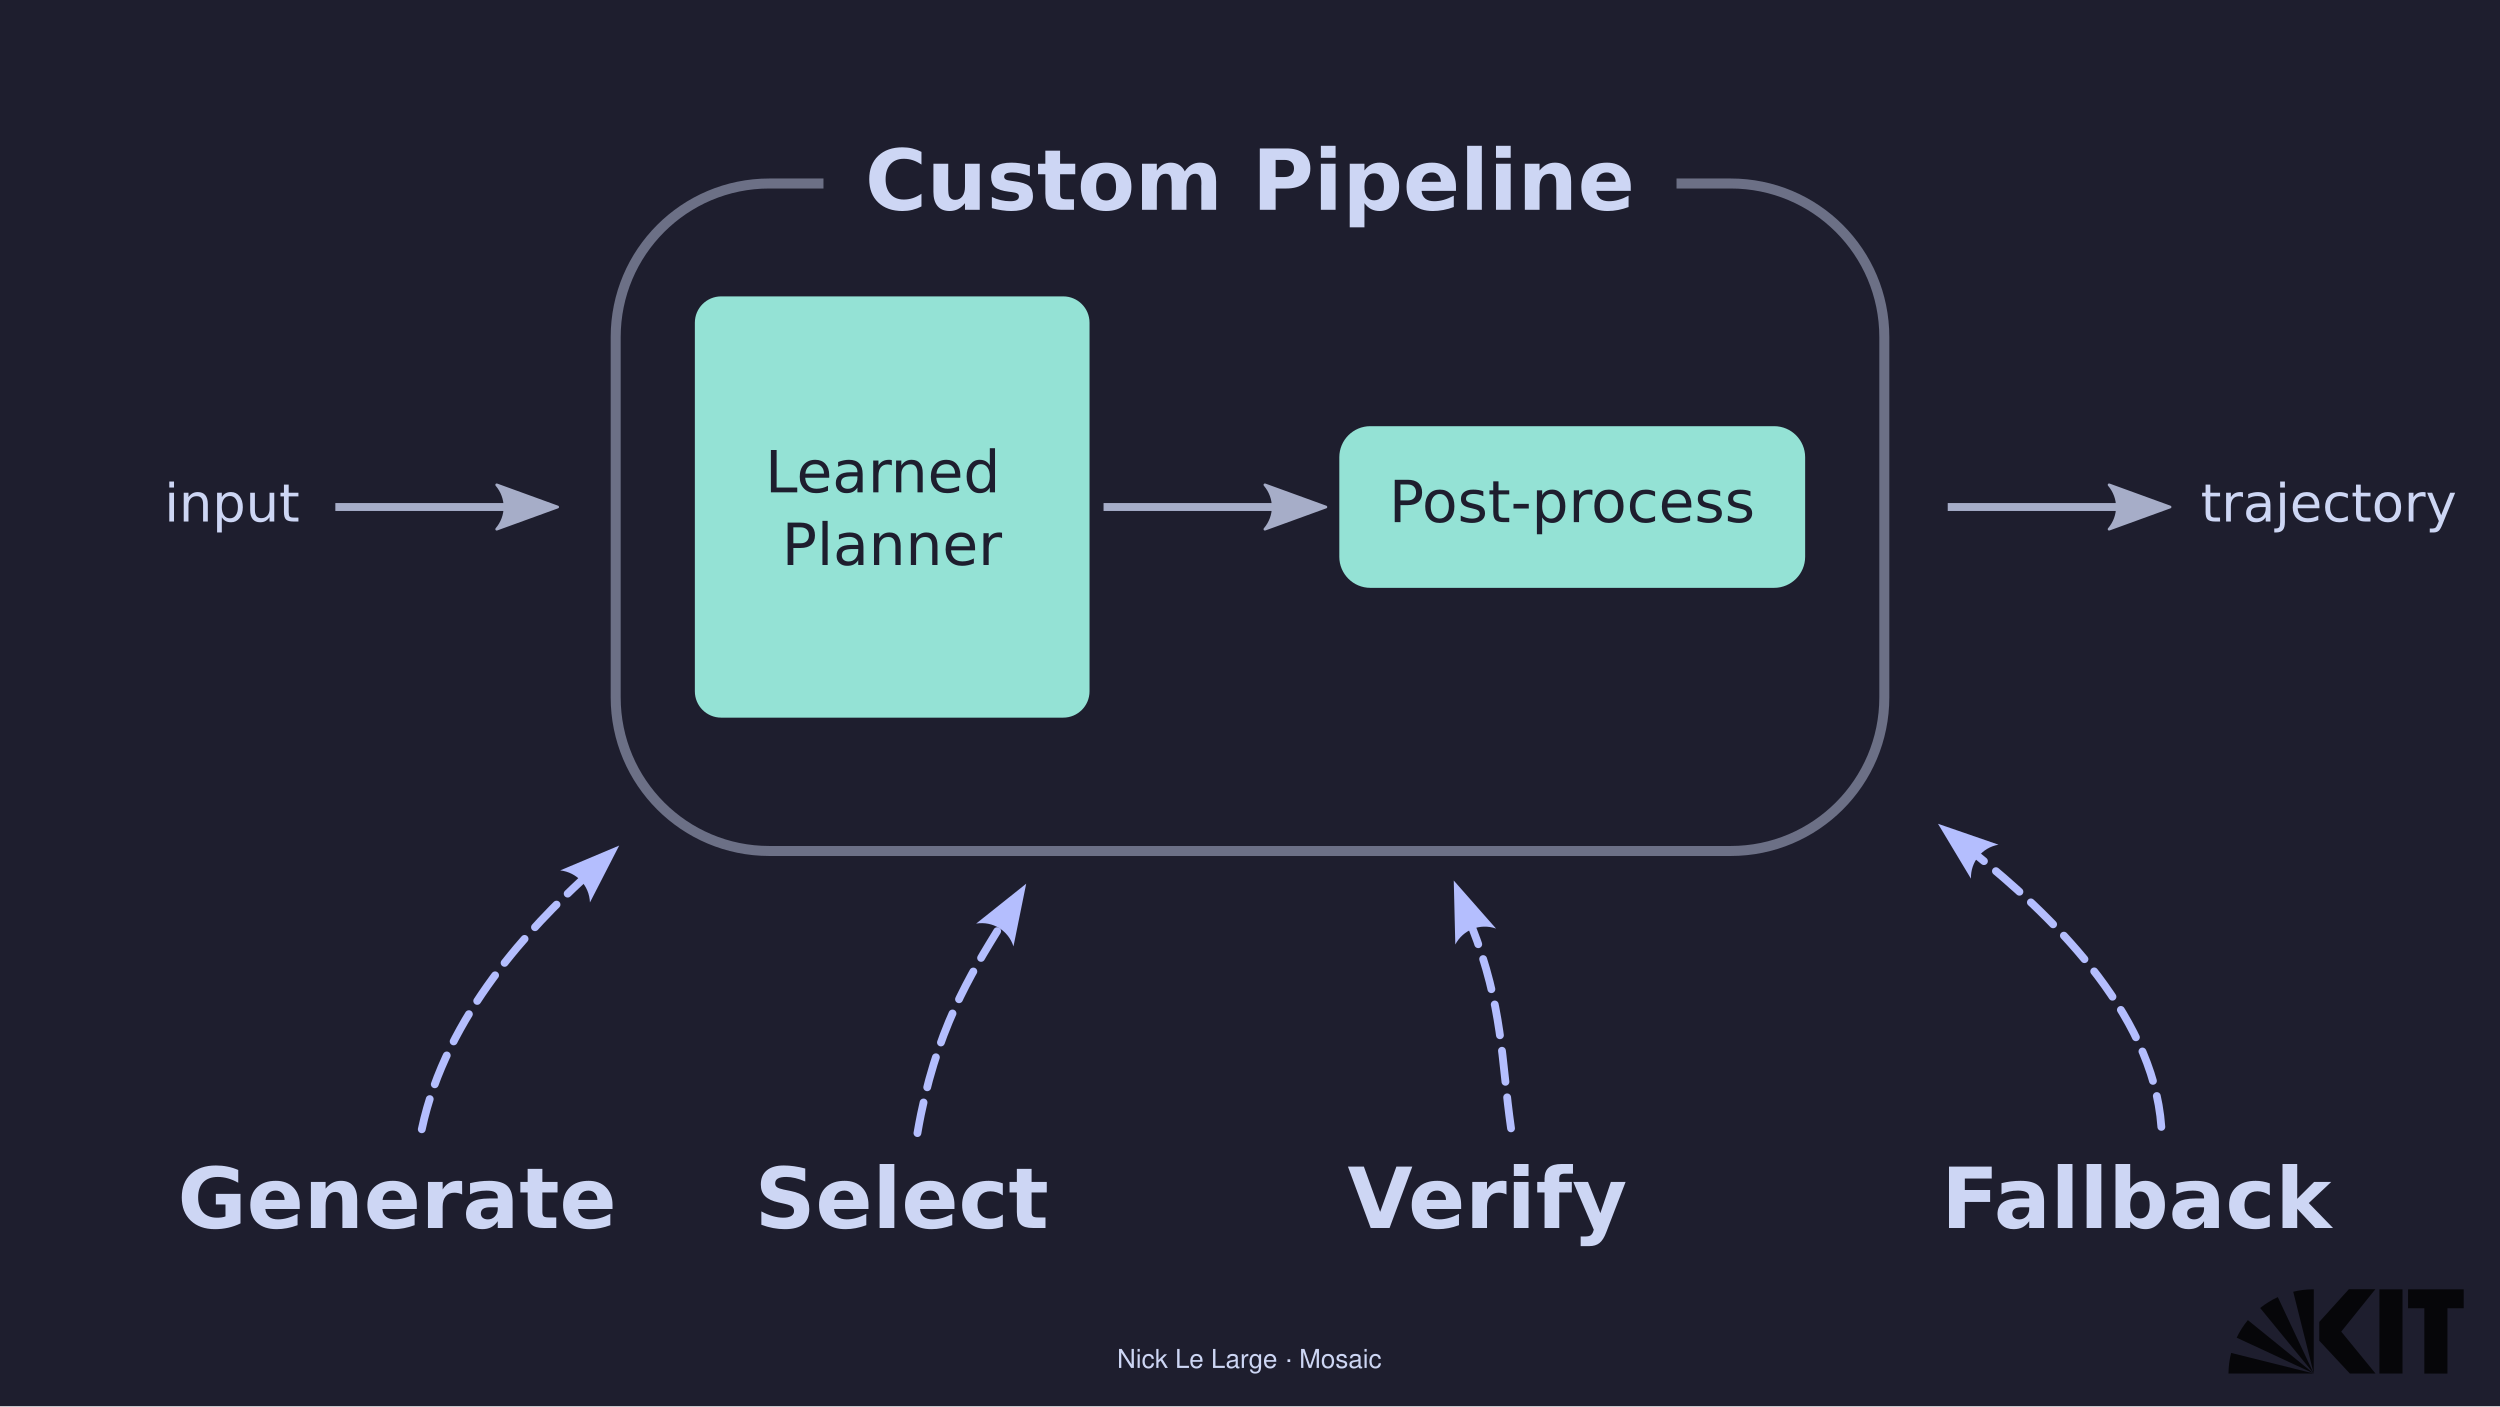
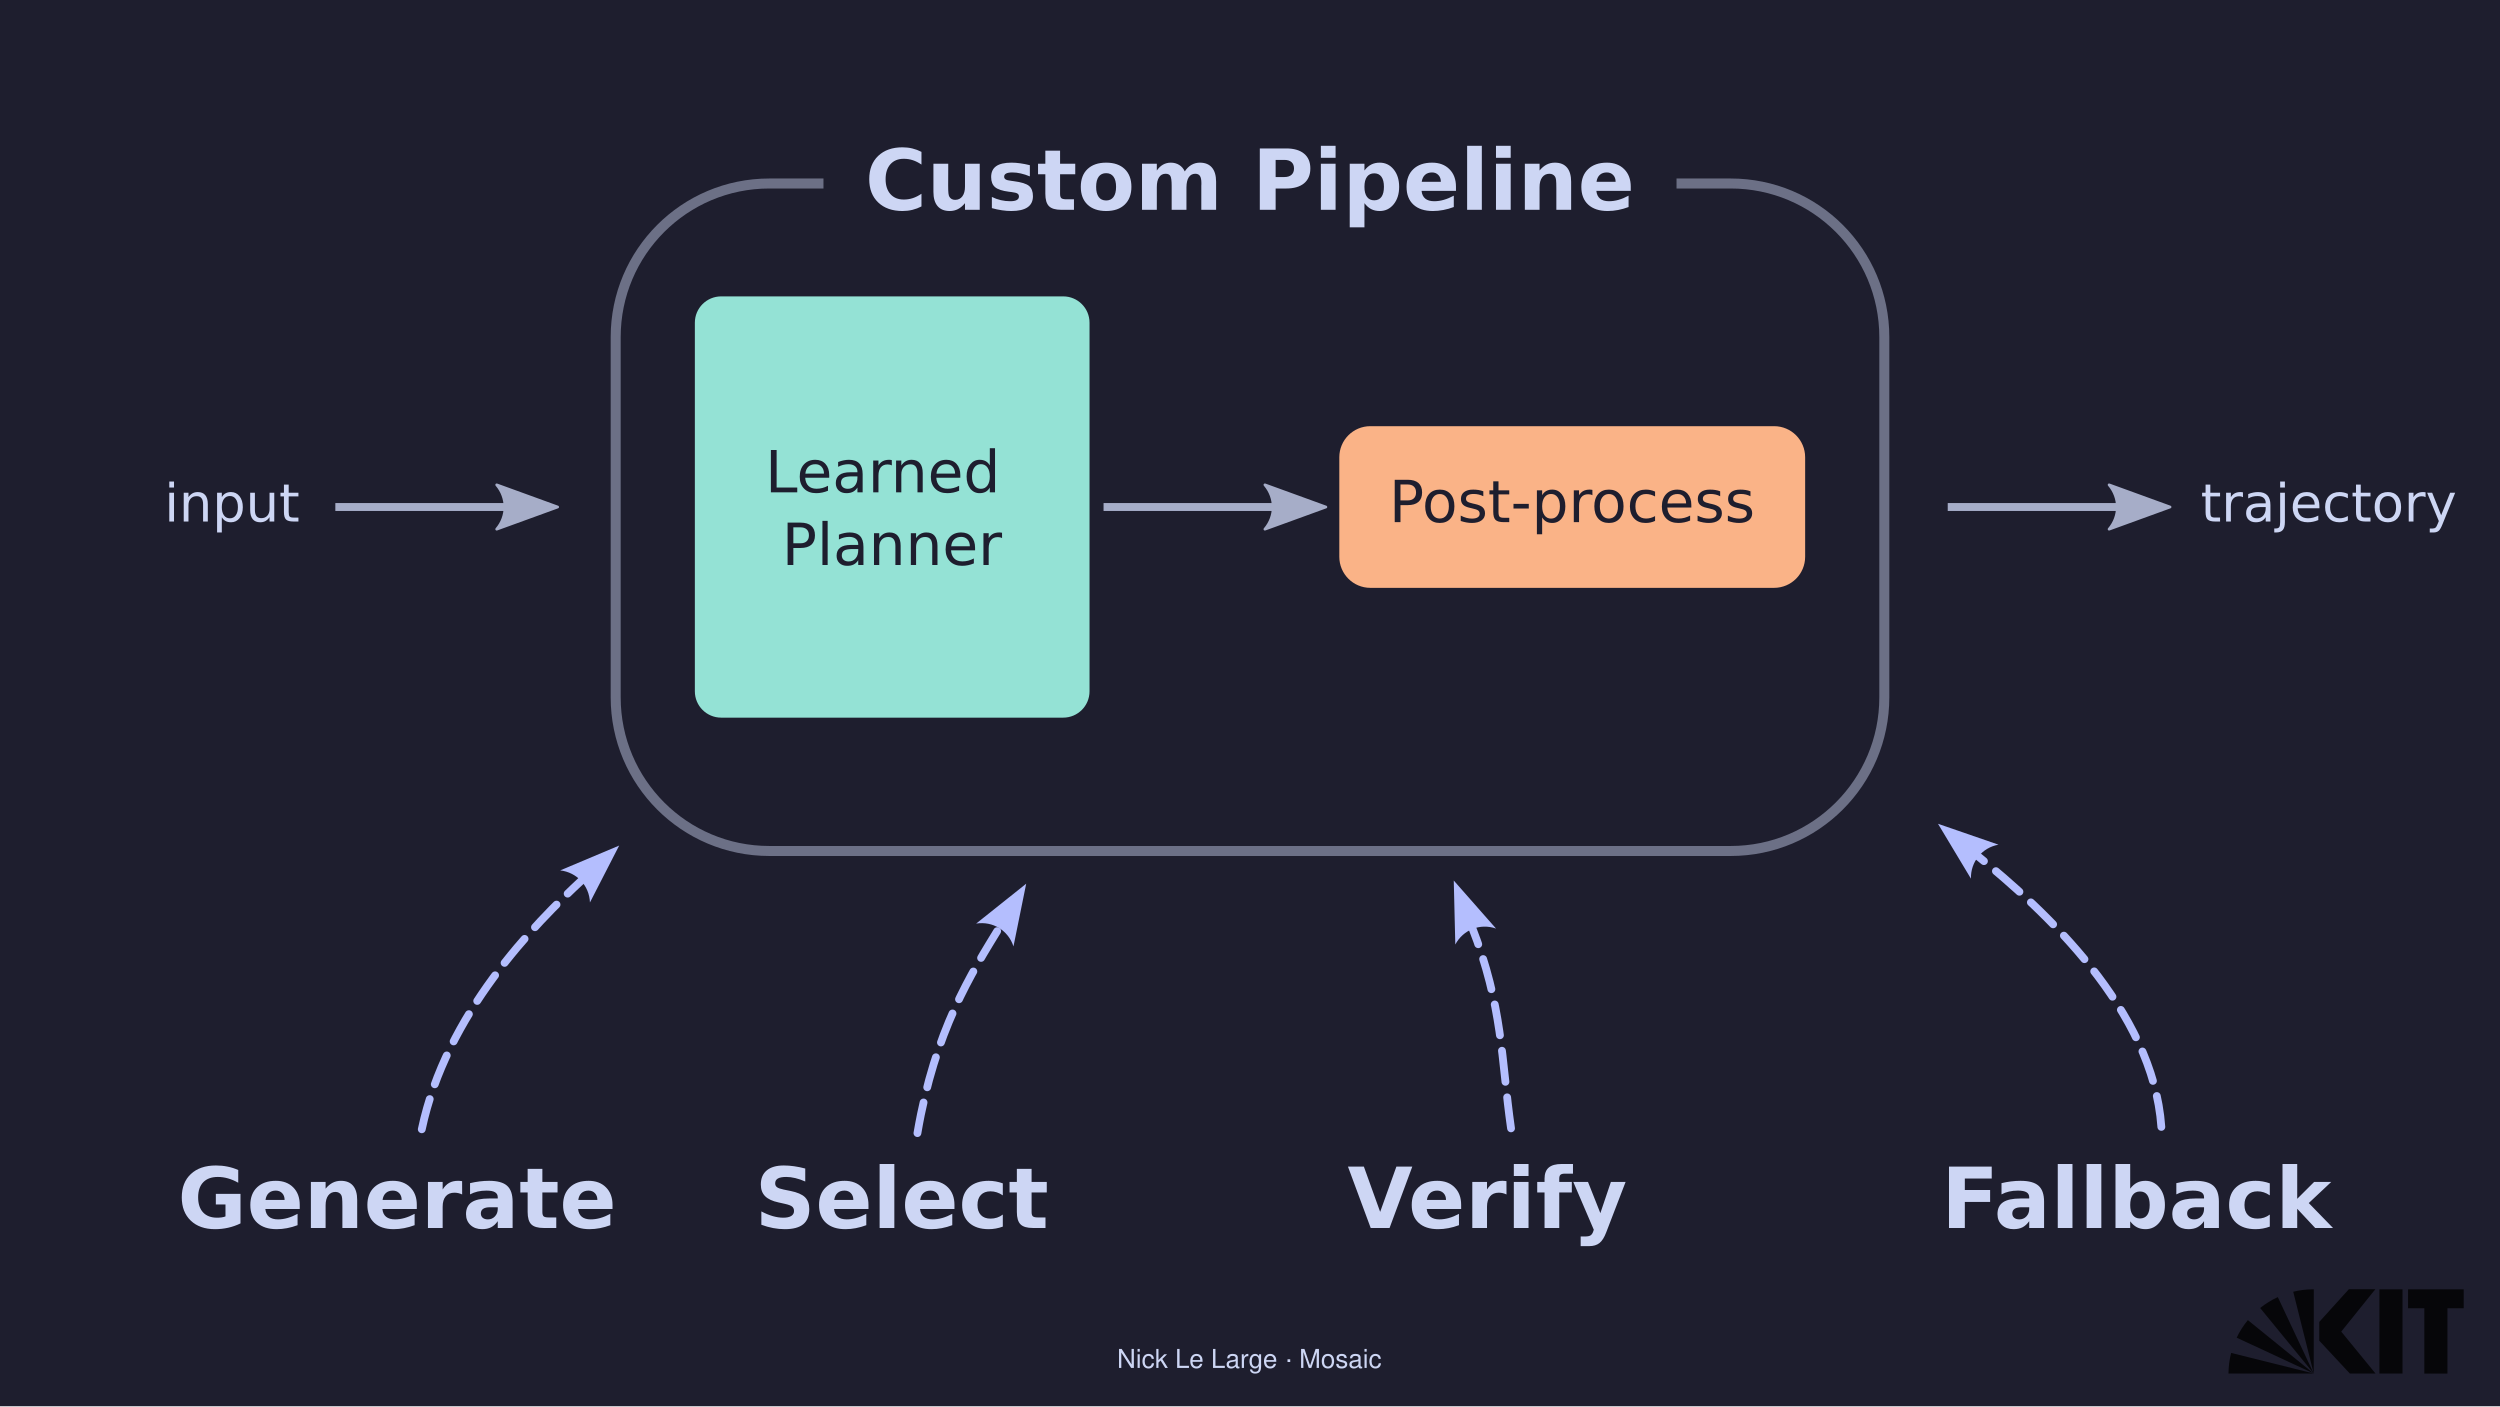
<svg xmlns="http://www.w3.org/2000/svg" xmlns:ns1="urn:inkflow" ns1:parent="base" viewBox="0 0 1920 1080" width="1920" height="1080" font-family="DejaVu Sans" version="2.0" id="svg12" standalone="no">
-   <g ns1:layout-src="base" ns1:layout-hash="591ef767">
-     <defs />
+   <g ns1:layout-src="base" ns1:layout-hash="9f3ce155" id="g1">
+     <defs id="defs1" />
    <g id="g5">
      <rect width="1920" height="1080" id="rect1" class="inkflow-fill-bg" />
      <g class="kit-logo-mark" opacity="0.8" transform="translate(1709.592,985.4718) scale(0.1854084)" id="kit-logo">
        <path d="m984.51,25.416-230.514,0,0,78.511,67.398,0,0,270.666,95.719,0,0-270.666,67.397,0,0-78.511zm-253.458,348.819h-95.719v-348.819h95.719v348.819zm-111.852,0-106.474,0-126.55-135.871,0-77.794,122.606-135.513,109.701,0-141.248,175.665,141.965,173.513z" fill-rule="evenodd" id="path1" />
        <path d="M90.416,153.041c-18.284,22.227-34.057,46.605-46.247,72.775l319.064,148.418-272.817-221.193z" fill-rule="evenodd" id="path2" />
        <path d="M363.233,374.235,214.456,57.681c-26.529,12.189-50.907,27.246-73.134,45.171l221.91,271.383z" fill-rule="evenodd" id="path3" />
        <path d="m363.233,374.235,0.358-348.819h-2.868c-28.322,0-55.926,3.585-82.455,10.038l84.964,338.781z" fill-rule="evenodd" id="path4" />
        <path d="M21.226,288.912c-7.17,27.246-10.755,55.926-11.113,85.322h353.121l-342.007-85.322z" fill-rule="evenodd" id="path5" />
      </g>
-       <text xml:space="preserve" x="857.89" y="1050.565" id="text1" style="font-style:normal;font-variant:normal;font-weight:normal;font-stretch:normal;font-size:20px;line-height:1.25;font-family:'Nimbus Sans', Helvetica, Arial-Unicode, Arial, Sans-serif;-inkscape-font-specification:'Nimbus Sans, Helvetica, Arial-Unicode, Arial, Sans-serif';direction:ltr;fill:#cdd6f4">
+       <text xml:space="preserve" x="857.89" y="1050.565" id="text1" style="font-style: normal; font-variant: normal; font-weight: normal; font-stretch: normal; font-size: 20px; line-height: 1.25; font-family: 'Nimbus Sans', Helvetica, Arial-Unicode, Arial, Sans-serif; -inkscape-font-specification: 'Nimbus Sans, Helvetica, Arial-Unicode, Arial, Sans-serif'; direction: ltr" class="inkflow-fill-text inkflow-fill-code-text">
        <tspan id="tspan1" x="857.89" y="1050.565">Nick Le Large · Mosaic</tspan>
      </text>
    </g>
  </g>
-   <defs id="defs1">
+   <defs id="defs2">
    <marker id="tip" viewBox="0 0 12 12" refX="10" refY="6" markerWidth="7" markerHeight="7" orient="auto-start-reverse">
      <path d="M 0 1 L 11 6 L 0 11 z" id="path6" class="inkflow-fill-text-muted" />
    </marker>
    <marker style="overflow:visible" id="ConcaveTriangle-9" refX="0" refY="0" orient="auto-start-reverse" markerWidth="1" markerHeight="1" viewBox="0 0 1 1" preserveAspectRatio="xMidYMid">
      <path transform="scale(0.7)" d="M -2,-4 9,0 -2,4 c 2,-2.33 2,-5.66 0,-8 z" style="fill:context-stroke;fill-rule:evenodd;stroke:context-stroke;stroke-width:0.5;stroke-linecap:round;stroke-linejoin:round" id="path7-0" />
    </marker>
    <marker id="ConcaveTriangle-1" style="overflow:visible" refX="0" refY="0" orient="auto-start-reverse" markerWidth="1" markerHeight="1" viewBox="0 0 1 1" preserveAspectRatio="xMidYMid">
      <path d="M -2,-4 9,0 -2,4 c 2,-2.33 2,-5.66 0,-8 z" style="fill:context-stroke;fill-rule:evenodd;stroke:none" transform="scale(0.7)" id="path1-5" />
    </marker>
    <marker style="overflow:visible" id="ConcaveTriangle" refX="0" refY="0" orient="auto-start-reverse" markerWidth="1" markerHeight="1" viewBox="0 0 1 1" preserveAspectRatio="xMidYMid">
      <path transform="scale(0.7)" d="M -2,-4 9,0 -2,4 c 2,-2.33 2,-5.66 0,-8 z" style="fill:context-stroke;fill-rule:evenodd;stroke:context-stroke;stroke-width:0.5;stroke-linecap:round;stroke-linejoin:round" id="path7" />
    </marker>
    <style id="inkflow-preview">.inkflow-fill-bg { fill: #1e1e2e; }
.inkflow-stroke-bg { stroke: #1e1e2e; }
.inkflow-fill-surface { fill: #313244; }
.inkflow-stroke-surface { stroke: #313244; }
.inkflow-fill-border { fill: #585b70; }
.inkflow-stroke-border { stroke: #585b70; }
.inkflow-fill-text { fill: #cdd6f4; }
.inkflow-stroke-text { stroke: #cdd6f4; }
.inkflow-fill-text-muted { fill: #a6adc8; }
.inkflow-stroke-text-muted { stroke: #a6adc8; }
.inkflow-fill-accent { fill: #cba6f7; }
.inkflow-stroke-accent { stroke: #cba6f7; }
.inkflow-fill-accent-fg { fill: #11111b; }
.inkflow-stroke-accent-fg { stroke: #11111b; }
.inkflow-fill-code-bg { fill: #181825; }
.inkflow-stroke-code-bg { stroke: #181825; }
.inkflow-fill-code-text { fill: #cdd6f4; }
.inkflow-stroke-code-text { stroke: #cdd6f4; }
.inkflow-fill-red { fill: #f38ba8; }
.inkflow-stroke-red { stroke: #f38ba8; }
.inkflow-fill-orange { fill: #fab387; }
.inkflow-stroke-orange { stroke: #fab387; }
.inkflow-fill-yellow { fill: #f9e2af; }
.inkflow-stroke-yellow { stroke: #f9e2af; }
.inkflow-fill-green { fill: #a6e3a1; }
.inkflow-stroke-green { stroke: #a6e3a1; }
.inkflow-fill-teal { fill: #94e2d5; }
.inkflow-stroke-teal { stroke: #94e2d5; }
.inkflow-fill-blue { fill: #89b4fa; }
.inkflow-stroke-blue { stroke: #89b4fa; }
.inkflow-fill-purple { fill: #cba6f7; }
.inkflow-stroke-purple { stroke: #cba6f7; }
.inkflow-fill-pink { fill: #f5c2e7; }
.inkflow-stroke-pink { stroke: #f5c2e7; }
.inkflow-fill-grey { fill: #6c7086; }
.inkflow-stroke-grey { stroke: #6c7086; }</style>
  </defs>
  <g id="main">
    <g id="g8">
      <path d="M 257.538,389.385 H 389.979" stroke-width="7.561" marker-end="url(#tip)" id="a-input" style="stroke-width:6.077;stroke-dasharray:none;marker-end:url(#ConcaveTriangle-9)" class="inkflow-stroke-text-muted" />
      <text x="126.204" y="400.534" font-size="40.413px" id="input" style="stroke-width:1.263" class="inkflow-fill-text-muted inkflow-fill-text inkflow-fill-code-text">input</text>
    </g>
    <g id="pipeline" transform="matrix(0.7185111,0,0,0.7185111,236.5122,1.388663)">
      <g id="learned" transform="translate(-579.7631,200)">
        <rect x="993.309" y="114.864" width="421.861" height="450.273" rx="28.124" id="rect2" style="stroke-width:2.568" class="inkflow-fill-teal" />
        <text x="1204.012" y="324.33" font-size="62.133px" text-anchor="middle" id="text10" style="stroke-width:2.219" class="inkflow-fill-bg">
          <tspan id="tspan9" x="1204.012" y="324.33" style="stroke-width:2.219">Learned</tspan>
          <tspan id="tspan10" x="1204.012" y="401.996" style="stroke-width:2.219">Planner</tspan>
        </text>
      </g>
      <g id="post-process" transform="translate(90.98397,200)">
        <g id="g18" transform="translate(56.12205)">
-           <rect x="955.279" y="253.589" width="497.921" height="172.821" rx="33.195" id="rect16" style="stroke: none; stroke-width: 1.729" class="inkflow-fill-teal inkflow-fill-orange" />
+           <rect x="955.279" y="253.589" width="497.921" height="172.821" rx="33.195" id="rect16" style="stroke: none; stroke-width: 1.729" class="inkflow-fill-orange" />
          <text x="1204.012" y="356.185" font-size="62.133px" text-anchor="middle" id="text17" style="stroke-width:2.219" class="inkflow-fill-bg">
            <tspan id="tspan17" x="1204.012" y="356.185" style="stroke-width:2.219">Post-process</tspan>
          </text>
        </g>
        <path d="m 759.406,340 h 184.326" stroke-width="7.561" marker-end="url(#tip)" id="a-post-process" style="stroke-width:8.458;stroke-dasharray:none;marker-end:url(#ConcaveTriangle-9)" class="inkflow-stroke-text-muted" />
      </g>
    </g>
    <g id="frame" transform="translate(-18.77236)">
      <rect style="fill:none;fill-opacity:1;stroke-width:7.683;stroke-dasharray:none" id="rect3" width="974.311" height="512.626" x="491.617" y="140.928" ry="117.97" class="inkflow-stroke-grey" />
      <rect style="fill-opacity:1;stroke:none;stroke-width:10.705" id="rect5" width="655.146" height="72.426" x="651.199" y="107.083" class="inkflow-fill-bg" />
      <text xml:space="preserve" x="683.133" y="161.137" id="text5" style="font-weight:bold;font-size:64.67px;line-height:1.25;font-family:'DejaVu Sans';-inkscape-font-specification:'DejaVu Sans, Bold';direction:ltr;fill-opacity:1;stroke:none" class="inkflow-fill-text inkflow-fill-code-text">
        <tspan id="tspan4" x="683.133" y="161.137">Custom Pipeline</tspan>
      </text>
    </g>
    <g id="g-trajectory" transform="matrix(0.7185111,0,0,0.7185111,495.6697,1.388663)">
      <text x="1662.414" y="555.517" font-size="56.245px" id="trajectory" style="stroke-width:1.758" class="inkflow-fill-text-muted inkflow-fill-text inkflow-fill-code-text">trajectory</text>
      <path d="m 1392.027,540 h 184.326" stroke-width="7.561" marker-end="url(#tip)" id="a-trajectory" style="stroke-width:8.458;stroke-dasharray:none;marker-end:url(#ConcaveTriangle-9)" class="inkflow-stroke-text-muted" />
    </g>
    <g id="g-generate">
      <path d="M 323.923,867.293 C 342.66,778.537 410.305,709.839 447.815,675.075" style="fill:none;stroke:#b4befe;stroke-width:6;stroke-linecap:round;stroke-linejoin:round;stroke-dasharray:24, 12;marker-end:url(#ConcaveTriangle-1)" id="a-generate" />
      <text xml:space="preserve" x="136.387" y="943.083" id="generate" style="font-weight:bold;font-size:64.67px;line-height:1.25;font-family:'DejaVu Sans';-inkscape-font-specification:'DejaVu Sans, Bold';font-variant-ligatures:none;direction:ltr;stroke-width:0.85">
        <tspan id="tspan6" x="136.387" y="943.083" style="stroke-width: 0.85" class="inkflow-fill-text inkflow-fill-code-text">Generate</tspan>
      </text>
    </g>
    <g id="g-select" transform="translate(443.2912)">
      <path d="M 261.302,870.23 C 274.782,791.259 302.392,748.059 325.108,710.918" style="fill:none;stroke:#b4befe;stroke-width:6;stroke-linecap:round;stroke-linejoin:round;stroke-dasharray:24, 12;marker-end:url(#ConcaveTriangle-1)" id="a-select" />
      <text xml:space="preserve" x="136.387" y="943.083" id="select" style="font-weight:bold;font-size:64.67px;line-height:1.25;font-family:'DejaVu Sans';-inkscape-font-specification:'DejaVu Sans, Bold';font-variant-ligatures:none;direction:ltr;stroke-width:0.85">
        <tspan id="tspan5" x="136.387" y="943.083" style="stroke-width: 0.85" class="inkflow-fill-text inkflow-fill-code-text">Select</tspan>
      </text>
    </g>
    <g id="g-verify" transform="translate(898.5288,-9.705046)">
      <path d="M 261.942,876.278 C 254.342,823.117 255.837,782.782 231.728,721.147" style="fill:none;stroke:#b4befe;stroke-width:6;stroke-linecap:round;stroke-linejoin:round;stroke-dasharray:24, 12;marker-end:url(#ConcaveTriangle-1)" id="a-verify" />
      <text xml:space="preserve" x="136.387" y="952.788" id="verify" style="font-weight:bold;font-size:64.67px;line-height:1.25;font-family:'DejaVu Sans';-inkscape-font-specification:'DejaVu Sans, Bold';font-variant-ligatures:none;direction:ltr;stroke-width:0.85">
        <tspan id="tspan7" x="136.387" y="952.788" style="stroke-width: 0.85" class="inkflow-fill-text inkflow-fill-code-text">Verify</tspan>
      </text>
    </g>
    <g id="g-fallback" transform="translate(1354.509,-1.48748)">
      <path d="M 305.404,866.951 C 299.092,776.895 215.638,700.445 163.232,657.956" style="fill:none;stroke:#b4befe;stroke-width:6;stroke-linecap:round;stroke-linejoin:round;stroke-dasharray:24, 12;marker-end:url(#ConcaveTriangle-1)" id="a-fallback" />
      <text xml:space="preserve" x="136.387" y="944.571" id="fallback" style="font-weight:bold;font-size:64.67px;line-height:1.25;font-family:'DejaVu Sans';-inkscape-font-specification:'DejaVu Sans, Bold';font-variant-ligatures:none;direction:ltr;stroke-width:0.85">
        <tspan id="tspan8" x="136.387" y="944.571" style="stroke-width: 0.85" class="inkflow-fill-text inkflow-fill-code-text">Fallback</tspan>
      </text>
    </g>
  </g>
</svg>
